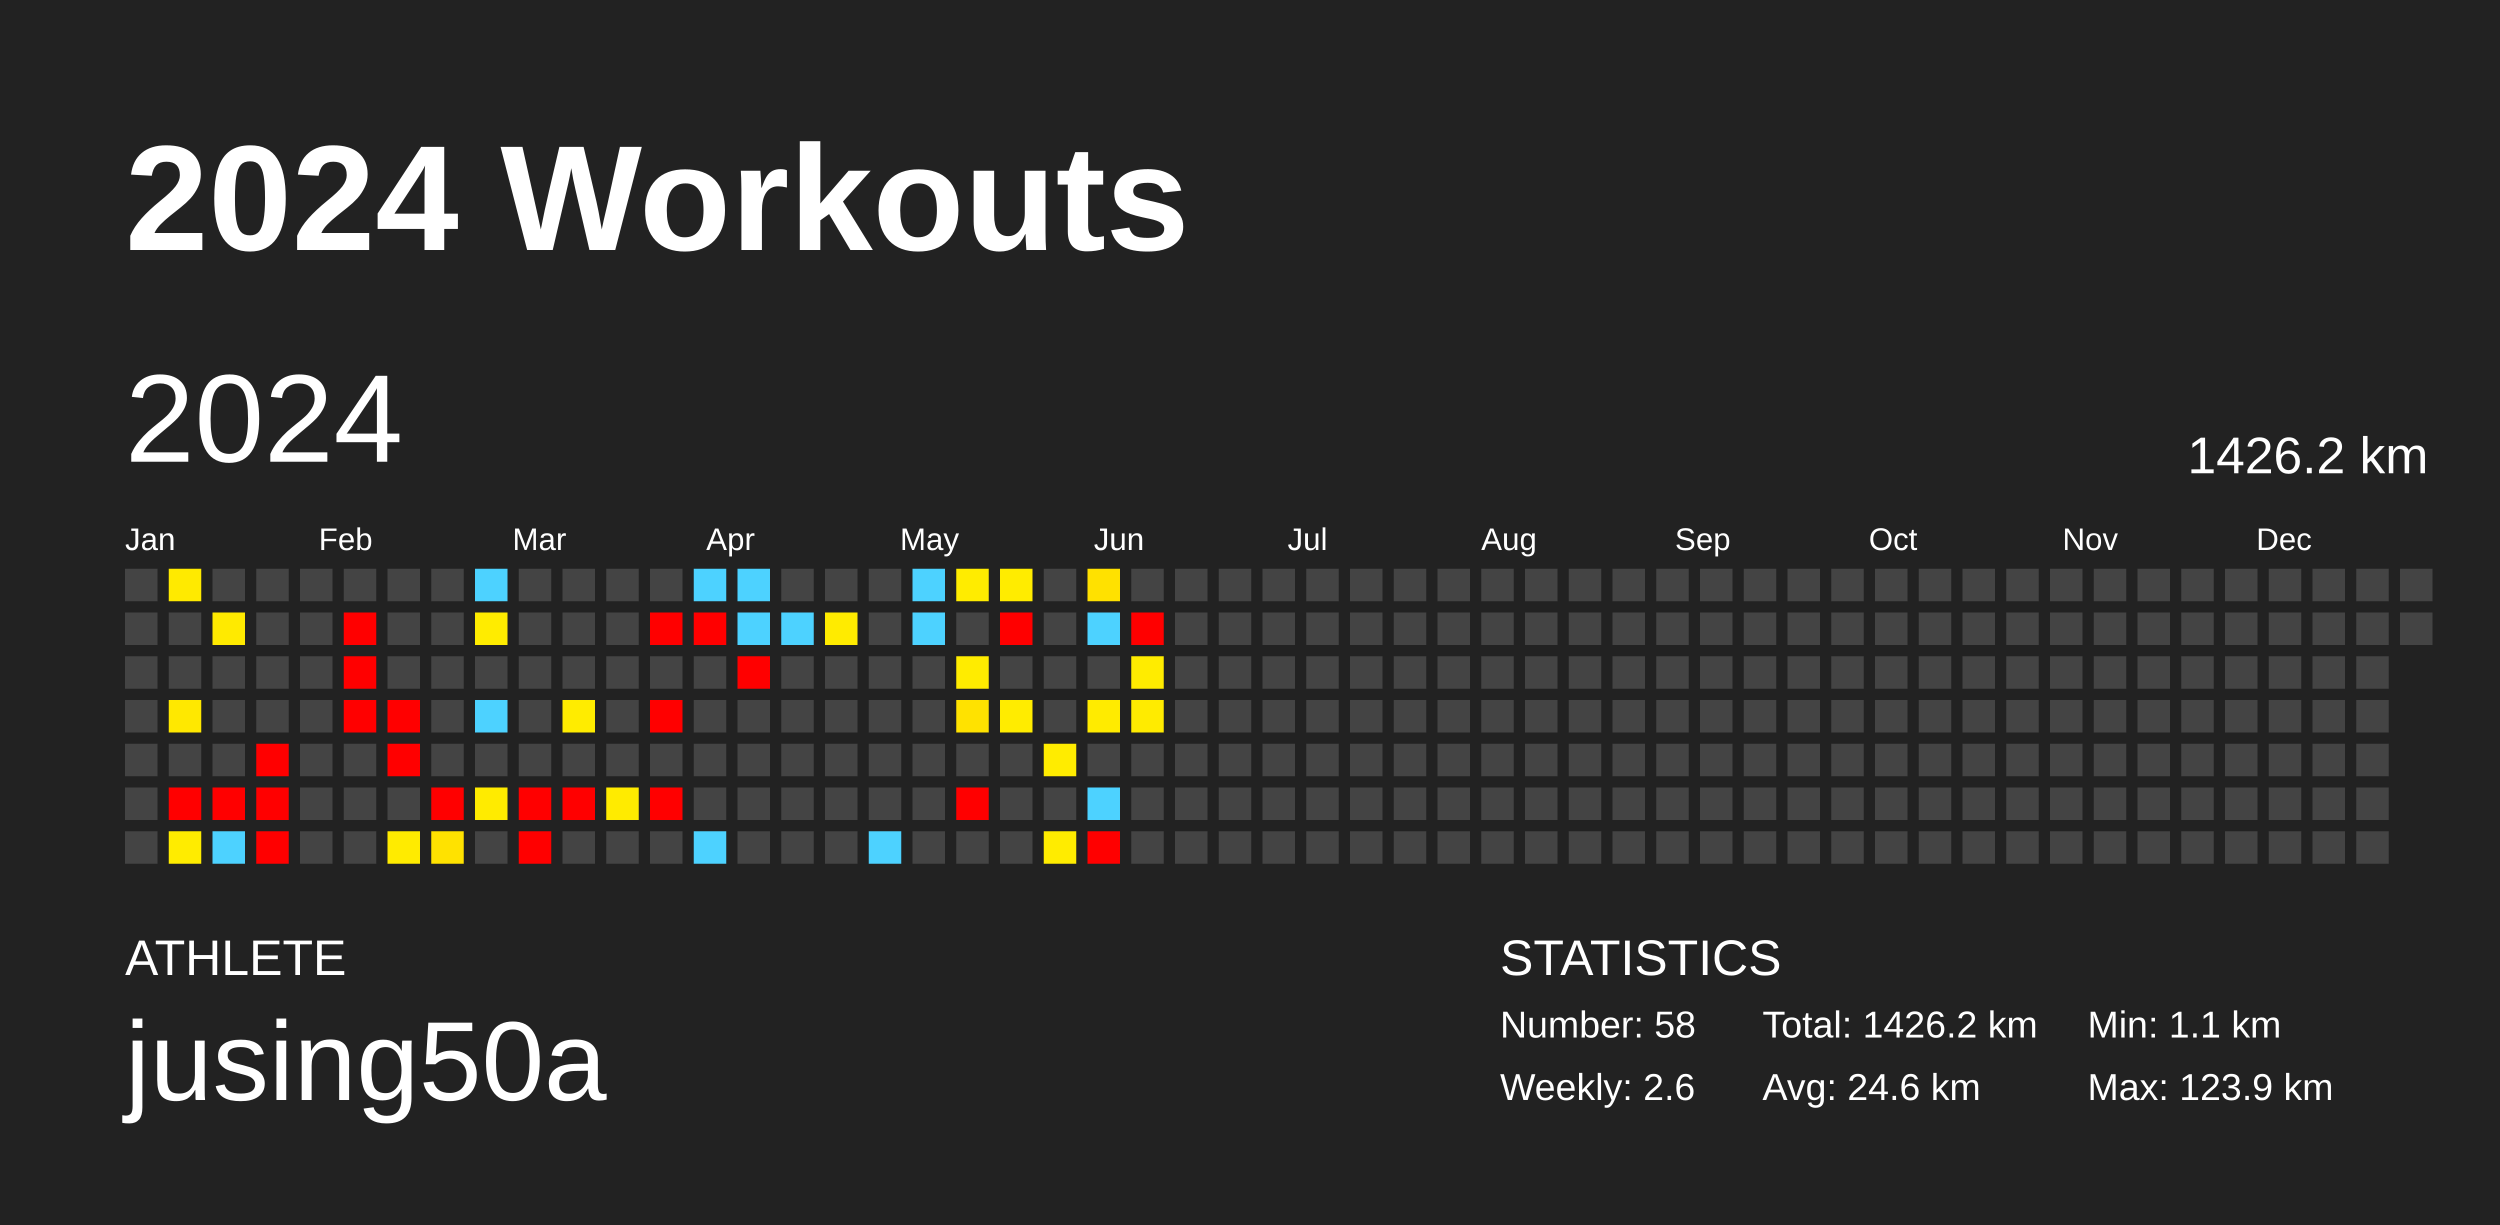
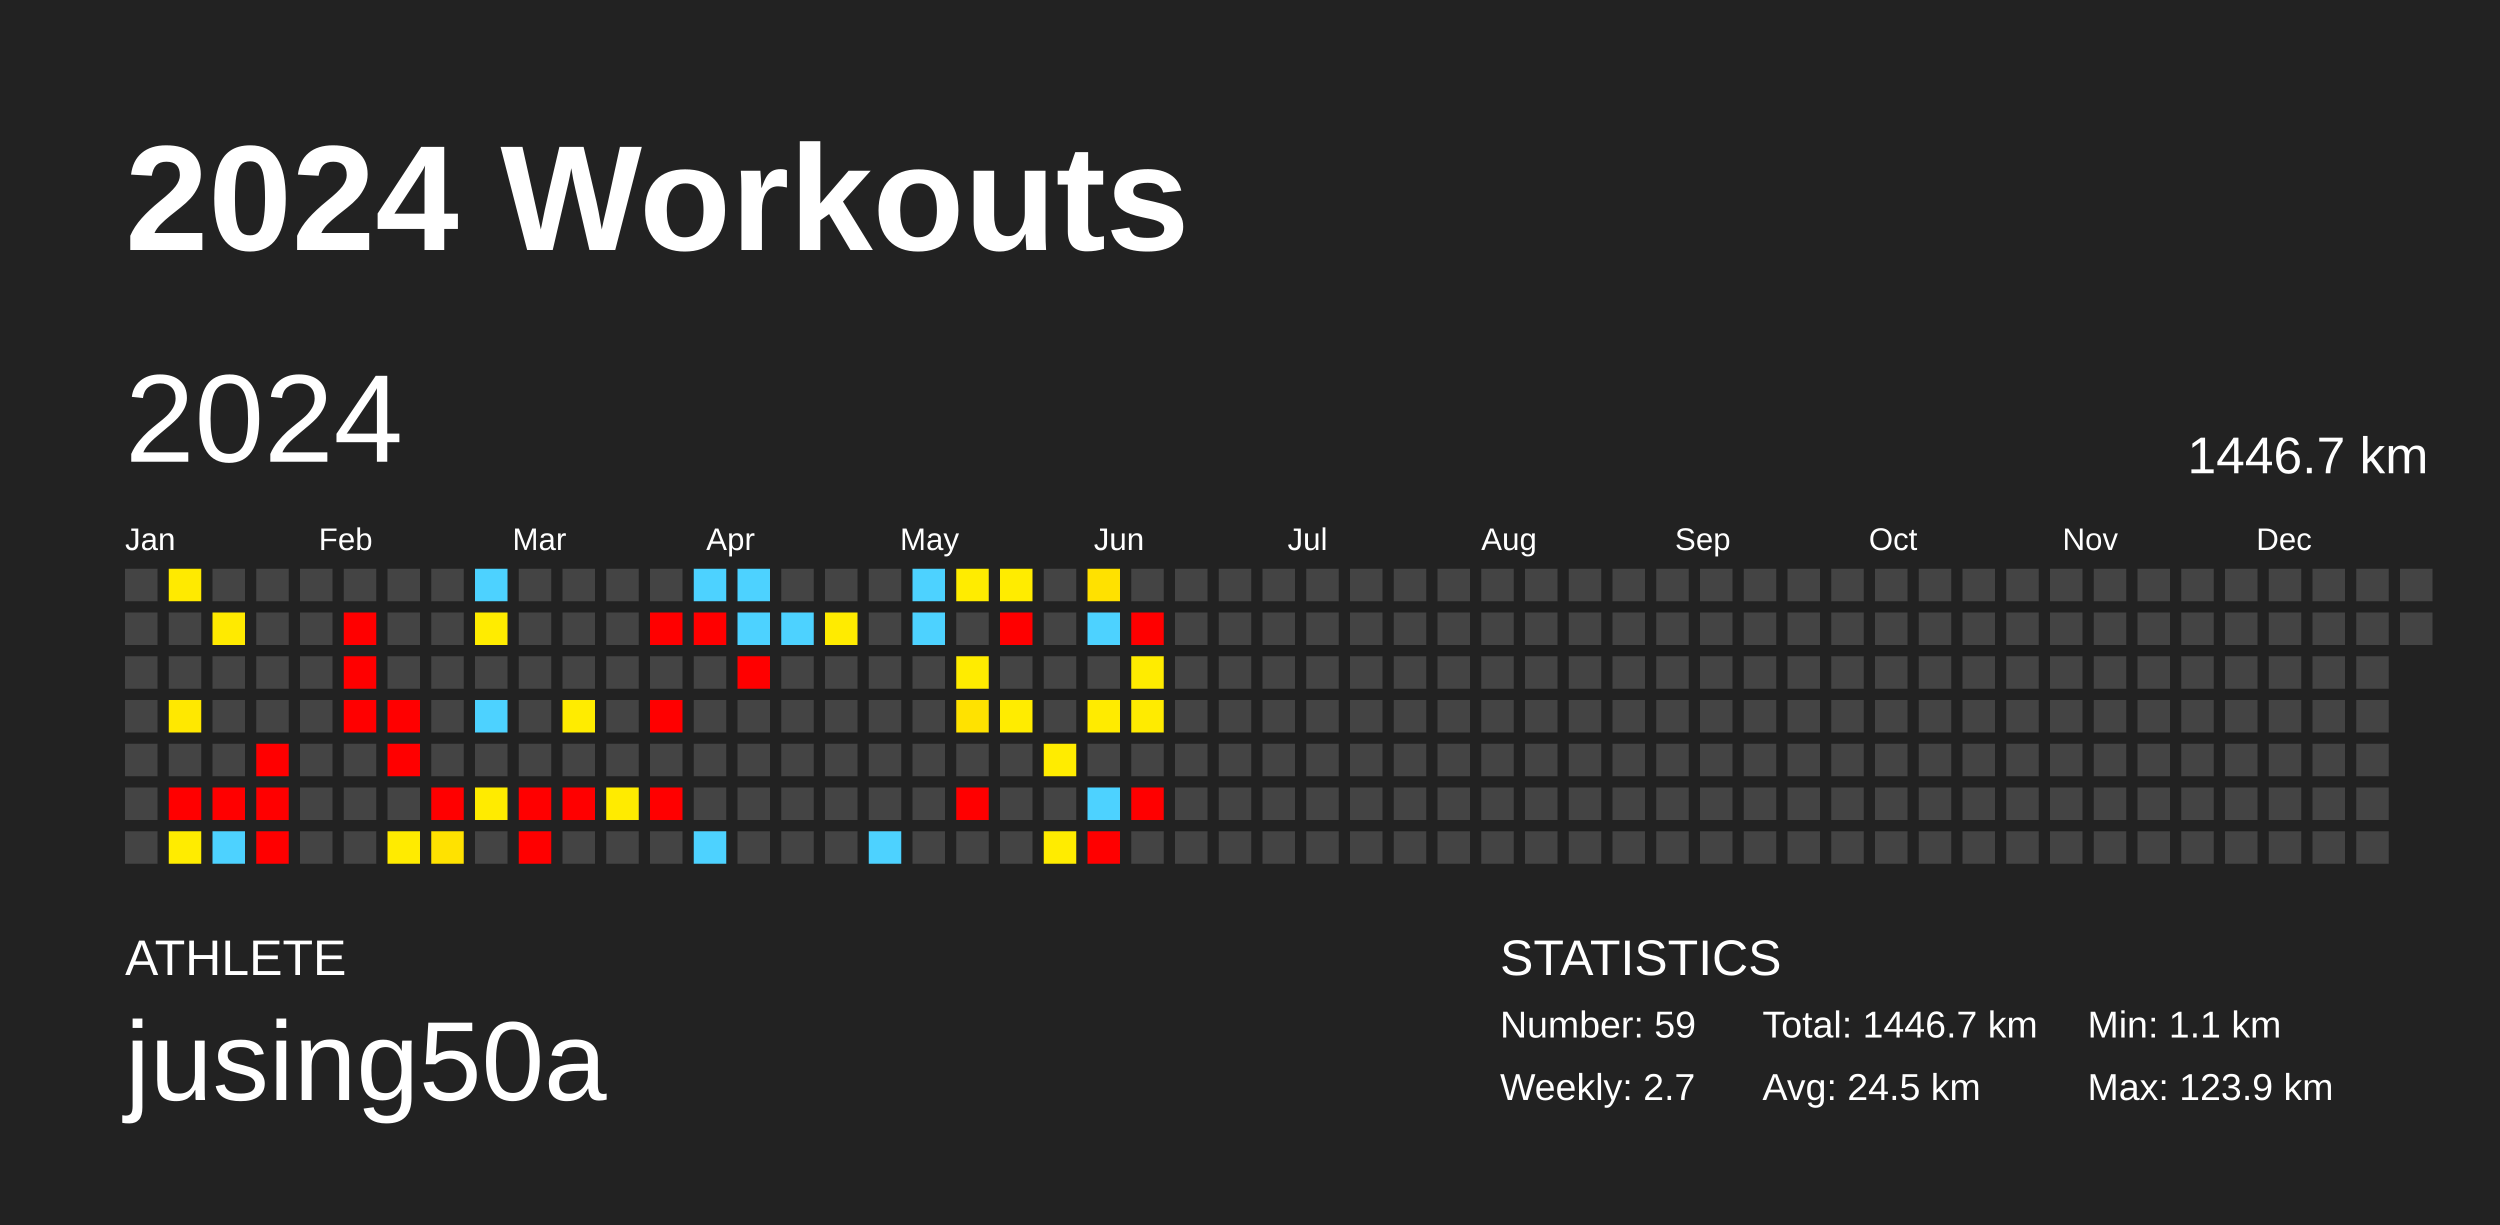
<svg xmlns="http://www.w3.org/2000/svg" baseProfile="full" height="98mm" version="1.1" viewBox="0,0,200,98" width="200mm">
  <defs />
  <rect fill="#222222" height="98" width="200" x="0" y="0" />
  <text fill="#FFFFFF" style="font-size:12px; font-family:Arial; font-weight:bold;" x="10" y="20">2024 Workouts</text>
  <text fill="#FFFFFF" style="font-size:4px; font-family:Arial" x="10" y="78">ATHLETE</text>
  <text fill="#FFFFFF" style="font-size:9px; font-family:Arial" x="10" y="88">jusing50a</text>
  <text fill="#FFFFFF" style="font-size:4px; font-family:Arial" x="120" y="78">STATISTICS</text>
-   <text fill="#FFFFFF" style="font-size:3px; font-family:Arial" x="120" y="83">Number: 58</text>
-   <text fill="#FFFFFF" style="font-size:3px; font-family:Arial" x="120" y="88">Weekly: 2.6</text>
-   <text fill="#FFFFFF" style="font-size:3px; font-family:Arial" x="141" y="83">Total: 1426.2 km</text>
-   <text fill="#FFFFFF" style="font-size:3px; font-family:Arial" x="141" y="88">Avg: 24.6 km</text>
+   <text fill="#FFFFFF" style="font-size:3px; font-family:Arial" x="120" y="83">Number: 59</text>
+   <text fill="#FFFFFF" style="font-size:3px; font-family:Arial" x="120" y="88">Weekly: 2.7</text>
+   <text fill="#FFFFFF" style="font-size:3px; font-family:Arial" x="141" y="83">Total: 1446.7 km</text>
+   <text fill="#FFFFFF" style="font-size:3px; font-family:Arial" x="141" y="88">Avg: 24.5 km</text>
  <text fill="#FFFFFF" style="font-size:3px; font-family:Arial" x="167" y="83">Min: 1.1 km</text>
  <text fill="#FFFFFF" style="font-size:3px; font-family:Arial" x="167" y="88">Max: 123.9 km</text>
  <text dominant-baseline="hanging" fill="#FFFFFF" style="font-size:10.0px; font-family:Arial;" x="10" y="30">2024</text>
-   <text dominant-baseline="hanging" fill="#FFFFFF" style="font-size:4.125px; font-family:Arial;" x="175" y="35">1426.2 km</text>
+   <text dominant-baseline="hanging" fill="#FFFFFF" style="font-size:4.125px; font-family:Arial;" x="175" y="35">1446.7 km</text>
  <text fill="#FFFFFF" style="font-size:2.5px; font-family:Arial" x="10.0" y="44">Jan</text>
  <text fill="#FFFFFF" style="font-size:2.5px; font-family:Arial" x="25.5" y="44">Feb</text>
  <text fill="#FFFFFF" style="font-size:2.5px; font-family:Arial" x="41.0" y="44">Mar</text>
  <text fill="#FFFFFF" style="font-size:2.5px; font-family:Arial" x="56.5" y="44">Apr</text>
  <text fill="#FFFFFF" style="font-size:2.5px; font-family:Arial" x="72.0" y="44">May</text>
  <text fill="#FFFFFF" style="font-size:2.5px; font-family:Arial" x="87.5" y="44">Jun</text>
  <text fill="#FFFFFF" style="font-size:2.5px; font-family:Arial" x="103.0" y="44">Jul</text>
  <text fill="#FFFFFF" style="font-size:2.5px; font-family:Arial" x="118.5" y="44">Aug</text>
  <text fill="#FFFFFF" style="font-size:2.5px; font-family:Arial" x="134.0" y="44">Sep</text>
  <text fill="#FFFFFF" style="font-size:2.5px; font-family:Arial" x="149.5" y="44">Oct</text>
  <text fill="#FFFFFF" style="font-size:2.5px; font-family:Arial" x="165.0" y="44">Nov</text>
  <text fill="#FFFFFF" style="font-size:2.5px; font-family:Arial" x="180.5" y="44">Dec</text>
  <rect fill="#444444" height="2.6" width="2.6" x="10.0" y="45.5" />
  <rect fill="#444444" height="2.6" width="2.6" x="10.0" y="49.0" />
  <rect fill="#444444" height="2.6" width="2.6" x="10.0" y="52.5" />
  <rect fill="#444444" height="2.6" width="2.6" x="10.0" y="56.0" />
  <rect fill="#444444" height="2.6" width="2.6" x="10.0" y="59.5" />
  <rect fill="#444444" height="2.6" width="2.6" x="10.0" y="63.0" />
  <rect fill="#444444" height="2.6" width="2.6" x="10.0" y="66.5" />
  <rect fill="#ffea00" height="2.6" width="2.6" x="13.5" y="45.5" />
  <rect fill="#444444" height="2.6" width="2.6" x="13.5" y="49.0" />
  <rect fill="#444444" height="2.6" width="2.6" x="13.5" y="52.5" />
  <rect fill="#ffe800" height="2.6" width="2.6" x="13.5" y="56.0" />
  <rect fill="#444444" height="2.6" width="2.6" x="13.5" y="59.5" />
  <rect fill="red" height="2.6" width="2.6" x="13.5" y="63.0" />
  <rect fill="#ffec00" height="2.6" width="2.6" x="13.5" y="66.5" />
  <rect fill="#444444" height="2.6" width="2.6" x="17.0" y="45.5" />
  <rect fill="#ffea00" height="2.6" width="2.6" x="17.0" y="49.0" />
  <rect fill="#444444" height="2.6" width="2.6" x="17.0" y="52.5" />
  <rect fill="#444444" height="2.6" width="2.6" x="17.0" y="56.0" />
  <rect fill="#444444" height="2.6" width="2.6" x="17.0" y="59.5" />
  <rect fill="red" height="2.6" width="2.6" x="17.0" y="63.0" />
  <rect fill="#4dd2ff" height="2.6" width="2.6" x="17.0" y="66.5" />
  <rect fill="#444444" height="2.6" width="2.6" x="20.5" y="45.5" />
  <rect fill="#444444" height="2.6" width="2.6" x="20.5" y="49.0" />
  <rect fill="#444444" height="2.6" width="2.6" x="20.5" y="52.5" />
  <rect fill="#444444" height="2.6" width="2.6" x="20.5" y="56.0" />
  <rect fill="red" height="2.6" width="2.6" x="20.5" y="59.5" />
  <rect fill="red" height="2.6" width="2.6" x="20.5" y="63.0" />
  <rect fill="red" height="2.6" width="2.6" x="20.5" y="66.5" />
  <rect fill="#444444" height="2.6" width="2.6" x="24.0" y="45.5" />
  <rect fill="#444444" height="2.6" width="2.6" x="24.0" y="49.0" />
  <rect fill="#444444" height="2.6" width="2.6" x="24.0" y="52.5" />
  <rect fill="#444444" height="2.6" width="2.6" x="24.0" y="56.0" />
  <rect fill="#444444" height="2.6" width="2.6" x="24.0" y="59.5" />
  <rect fill="#444444" height="2.6" width="2.6" x="24.0" y="63.0" />
  <rect fill="#444444" height="2.6" width="2.6" x="24.0" y="66.5" />
  <rect fill="#444444" height="2.6" width="2.6" x="27.5" y="45.5" />
  <rect fill="red" height="2.6" width="2.6" x="27.5" y="49.0" />
  <rect fill="red" height="2.6" width="2.6" x="27.5" y="52.5" />
  <rect fill="red" height="2.6" width="2.6" x="27.5" y="56.0" />
  <rect fill="#444444" height="2.6" width="2.6" x="27.5" y="59.5" />
  <rect fill="#444444" height="2.6" width="2.6" x="27.5" y="63.0" />
  <rect fill="#444444" height="2.6" width="2.6" x="27.5" y="66.5" />
  <rect fill="#444444" height="2.6" width="2.6" x="31.0" y="45.5" />
  <rect fill="#444444" height="2.6" width="2.6" x="31.0" y="49.0" />
  <rect fill="#444444" height="2.6" width="2.6" x="31.0" y="52.5" />
  <rect fill="red" height="2.6" width="2.6" x="31.0" y="56.0" />
  <rect fill="red" height="2.6" width="2.6" x="31.0" y="59.5" />
  <rect fill="#444444" height="2.6" width="2.6" x="31.0" y="63.0" />
  <rect fill="#ffeb00" height="2.6" width="2.6" x="31.0" y="66.5" />
  <rect fill="#444444" height="2.6" width="2.6" x="34.5" y="45.5" />
  <rect fill="#444444" height="2.6" width="2.6" x="34.5" y="49.0" />
  <rect fill="#444444" height="2.6" width="2.6" x="34.5" y="52.5" />
  <rect fill="#444444" height="2.6" width="2.6" x="34.5" y="56.0" />
  <rect fill="#444444" height="2.6" width="2.6" x="34.5" y="59.5" />
  <rect fill="red" height="2.6" width="2.6" x="34.5" y="63.0" />
  <rect fill="#ffe200" height="2.6" width="2.6" x="34.5" y="66.5" />
  <rect fill="#4dd2ff" height="2.6" width="2.6" x="38.0" y="45.5" />
  <rect fill="#ffec00" height="2.6" width="2.6" x="38.0" y="49.0" />
  <rect fill="#444444" height="2.6" width="2.6" x="38.0" y="52.5" />
  <rect fill="#4dd2ff" height="2.6" width="2.6" x="38.0" y="56.0" />
  <rect fill="#444444" height="2.6" width="2.6" x="38.0" y="59.5" />
  <rect fill="#ffeb00" height="2.6" width="2.6" x="38.0" y="63.0" />
  <rect fill="#444444" height="2.6" width="2.6" x="38.0" y="66.5" />
  <rect fill="#444444" height="2.6" width="2.6" x="41.5" y="45.5" />
  <rect fill="#444444" height="2.6" width="2.6" x="41.5" y="49.0" />
  <rect fill="#444444" height="2.6" width="2.6" x="41.5" y="52.5" />
  <rect fill="#444444" height="2.6" width="2.6" x="41.5" y="56.0" />
  <rect fill="#444444" height="2.6" width="2.6" x="41.5" y="59.5" />
  <rect fill="red" height="2.6" width="2.6" x="41.5" y="63.0" />
  <rect fill="red" height="2.6" width="2.6" x="41.5" y="66.5" />
  <rect fill="#444444" height="2.6" width="2.6" x="45.0" y="45.5" />
  <rect fill="#444444" height="2.6" width="2.6" x="45.0" y="49.0" />
  <rect fill="#444444" height="2.6" width="2.6" x="45.0" y="52.5" />
  <rect fill="#ffec00" height="2.6" width="2.6" x="45.0" y="56.0" />
  <rect fill="#444444" height="2.6" width="2.6" x="45.0" y="59.5" />
  <rect fill="red" height="2.6" width="2.6" x="45.0" y="63.0" />
  <rect fill="#444444" height="2.6" width="2.6" x="45.0" y="66.5" />
  <rect fill="#444444" height="2.6" width="2.6" x="48.5" y="45.5" />
  <rect fill="#444444" height="2.6" width="2.6" x="48.5" y="49.0" />
  <rect fill="#444444" height="2.6" width="2.6" x="48.5" y="52.5" />
  <rect fill="#444444" height="2.6" width="2.6" x="48.5" y="56.0" />
  <rect fill="#444444" height="2.6" width="2.6" x="48.5" y="59.5" />
  <rect fill="#ffeb00" height="2.6" width="2.6" x="48.5" y="63.0" />
  <rect fill="#444444" height="2.6" width="2.6" x="48.5" y="66.5" />
  <rect fill="#444444" height="2.6" width="2.6" x="52.0" y="45.5" />
  <rect fill="red" height="2.6" width="2.6" x="52.0" y="49.0" />
  <rect fill="#444444" height="2.6" width="2.6" x="52.0" y="52.5" />
  <rect fill="red" height="2.6" width="2.6" x="52.0" y="56.0" />
  <rect fill="#444444" height="2.6" width="2.6" x="52.0" y="59.5" />
  <rect fill="red" height="2.6" width="2.6" x="52.0" y="63.0" />
  <rect fill="#444444" height="2.6" width="2.6" x="52.0" y="66.5" />
  <rect fill="#4dd2ff" height="2.6" width="2.6" x="55.5" y="45.5" />
  <rect fill="red" height="2.6" width="2.6" x="55.5" y="49.0" />
  <rect fill="#444444" height="2.6" width="2.6" x="55.5" y="52.5" />
  <rect fill="#444444" height="2.6" width="2.6" x="55.5" y="56.0" />
  <rect fill="#444444" height="2.6" width="2.6" x="55.5" y="59.5" />
  <rect fill="#444444" height="2.6" width="2.6" x="55.5" y="63.0" />
  <rect fill="#4dd2ff" height="2.6" width="2.6" x="55.5" y="66.5" />
  <rect fill="#4dd2ff" height="2.6" width="2.6" x="59.0" y="45.5" />
  <rect fill="#4dd2ff" height="2.6" width="2.6" x="59.0" y="49.0" />
  <rect fill="red" height="2.6" width="2.6" x="59.0" y="52.5" />
  <rect fill="#444444" height="2.6" width="2.6" x="59.0" y="56.0" />
  <rect fill="#444444" height="2.6" width="2.6" x="59.0" y="59.5" />
  <rect fill="#444444" height="2.6" width="2.6" x="59.0" y="63.0" />
  <rect fill="#444444" height="2.6" width="2.6" x="59.0" y="66.5" />
  <rect fill="#444444" height="2.6" width="2.6" x="62.5" y="45.5" />
  <rect fill="#4dd2ff" height="2.6" width="2.6" x="62.5" y="49.0" />
  <rect fill="#444444" height="2.6" width="2.6" x="62.5" y="52.5" />
  <rect fill="#444444" height="2.6" width="2.6" x="62.5" y="56.0" />
  <rect fill="#444444" height="2.6" width="2.6" x="62.5" y="59.5" />
  <rect fill="#444444" height="2.6" width="2.6" x="62.5" y="63.0" />
  <rect fill="#444444" height="2.6" width="2.6" x="62.5" y="66.5" />
  <rect fill="#444444" height="2.6" width="2.6" x="66.0" y="45.5" />
  <rect fill="#ffeb00" height="2.6" width="2.6" x="66.0" y="49.0" />
  <rect fill="#444444" height="2.6" width="2.6" x="66.0" y="52.5" />
  <rect fill="#444444" height="2.6" width="2.6" x="66.0" y="56.0" />
  <rect fill="#444444" height="2.6" width="2.6" x="66.0" y="59.5" />
  <rect fill="#444444" height="2.6" width="2.6" x="66.0" y="63.0" />
  <rect fill="#444444" height="2.6" width="2.6" x="66.0" y="66.5" />
  <rect fill="#444444" height="2.6" width="2.6" x="69.5" y="45.5" />
  <rect fill="#444444" height="2.6" width="2.6" x="69.5" y="49.0" />
  <rect fill="#444444" height="2.6" width="2.6" x="69.5" y="52.5" />
  <rect fill="#444444" height="2.6" width="2.6" x="69.5" y="56.0" />
  <rect fill="#444444" height="2.6" width="2.6" x="69.5" y="59.5" />
  <rect fill="#444444" height="2.6" width="2.6" x="69.5" y="63.0" />
  <rect fill="#4dd2ff" height="2.6" width="2.6" x="69.5" y="66.5" />
  <rect fill="#4dd2ff" height="2.6" width="2.6" x="73.0" y="45.5" />
  <rect fill="#4dd2ff" height="2.6" width="2.6" x="73.0" y="49.0" />
  <rect fill="#444444" height="2.6" width="2.6" x="73.0" y="52.5" />
  <rect fill="#444444" height="2.6" width="2.6" x="73.0" y="56.0" />
  <rect fill="#444444" height="2.6" width="2.6" x="73.0" y="59.5" />
  <rect fill="#444444" height="2.6" width="2.6" x="73.0" y="63.0" />
  <rect fill="#444444" height="2.6" width="2.6" x="73.0" y="66.5" />
  <rect fill="#ffec00" height="2.6" width="2.6" x="76.5" y="45.5" />
  <rect fill="#444444" height="2.6" width="2.6" x="76.5" y="49.0" />
  <rect fill="#ffec00" height="2.6" width="2.6" x="76.5" y="52.5" />
  <rect fill="#ffe200" height="2.6" width="2.6" x="76.5" y="56.0" />
  <rect fill="#444444" height="2.6" width="2.6" x="76.5" y="59.5" />
  <rect fill="red" height="2.6" width="2.6" x="76.5" y="63.0" />
  <rect fill="#444444" height="2.6" width="2.6" x="76.5" y="66.5" />
  <rect fill="#ffec00" height="2.6" width="2.6" x="80.0" y="45.5" />
  <rect fill="red" height="2.6" width="2.6" x="80.0" y="49.0" />
  <rect fill="#444444" height="2.6" width="2.6" x="80.0" y="52.5" />
  <rect fill="#ffec00" height="2.6" width="2.6" x="80.0" y="56.0" />
  <rect fill="#444444" height="2.6" width="2.6" x="80.0" y="59.5" />
  <rect fill="#444444" height="2.6" width="2.6" x="80.0" y="63.0" />
  <rect fill="#444444" height="2.6" width="2.6" x="80.0" y="66.5" />
  <rect fill="#444444" height="2.6" width="2.6" x="83.5" y="45.5" />
  <rect fill="#444444" height="2.6" width="2.6" x="83.5" y="49.0" />
  <rect fill="#444444" height="2.6" width="2.6" x="83.5" y="52.5" />
  <rect fill="#444444" height="2.6" width="2.6" x="83.5" y="56.0" />
  <rect fill="#ffec00" height="2.6" width="2.6" x="83.5" y="59.5" />
  <rect fill="#444444" height="2.6" width="2.6" x="83.5" y="63.0" />
  <rect fill="#ffec00" height="2.6" width="2.6" x="83.5" y="66.5" />
  <rect fill="#ffe100" height="2.6" width="2.6" x="87.0" y="45.5" />
  <rect fill="#4dd2ff" height="2.6" width="2.6" x="87.0" y="49.0" />
  <rect fill="#444444" height="2.6" width="2.6" x="87.0" y="52.5" />
  <rect fill="#ffeb00" height="2.6" width="2.6" x="87.0" y="56.0" />
  <rect fill="#444444" height="2.6" width="2.6" x="87.0" y="59.5" />
  <rect fill="#4dd2ff" height="2.6" width="2.6" x="87.0" y="63.0" />
  <rect fill="red" height="2.6" width="2.6" x="87.0" y="66.5" />
  <rect fill="#444444" height="2.6" width="2.6" x="90.5" y="45.5" />
  <rect fill="red" height="2.6" width="2.6" x="90.5" y="49.0" />
  <rect fill="#ffec00" height="2.6" width="2.6" x="90.5" y="52.5" />
  <rect fill="#ffeb00" height="2.6" width="2.6" x="90.5" y="56.0" />
  <rect fill="#444444" height="2.6" width="2.6" x="90.5" y="59.5" />
-   <rect fill="#444444" height="2.6" width="2.6" x="90.5" y="63.0" />
+   <rect fill="red" height="2.6" width="2.6" x="90.5" y="63.0" />
  <rect fill="#444444" height="2.6" width="2.6" x="90.5" y="66.5" />
  <rect fill="#444444" height="2.6" width="2.6" x="94.0" y="45.5" />
  <rect fill="#444444" height="2.6" width="2.6" x="94.0" y="49.0" />
  <rect fill="#444444" height="2.6" width="2.6" x="94.0" y="52.5" />
  <rect fill="#444444" height="2.6" width="2.6" x="94.0" y="56.0" />
  <rect fill="#444444" height="2.6" width="2.6" x="94.0" y="59.5" />
  <rect fill="#444444" height="2.6" width="2.6" x="94.0" y="63.0" />
  <rect fill="#444444" height="2.6" width="2.6" x="94.0" y="66.5" />
  <rect fill="#444444" height="2.6" width="2.6" x="97.5" y="45.5" />
  <rect fill="#444444" height="2.6" width="2.6" x="97.5" y="49.0" />
  <rect fill="#444444" height="2.6" width="2.6" x="97.5" y="52.5" />
  <rect fill="#444444" height="2.6" width="2.6" x="97.5" y="56.0" />
  <rect fill="#444444" height="2.6" width="2.6" x="97.5" y="59.5" />
  <rect fill="#444444" height="2.6" width="2.6" x="97.5" y="63.0" />
  <rect fill="#444444" height="2.6" width="2.6" x="97.5" y="66.5" />
  <rect fill="#444444" height="2.6" width="2.6" x="101.0" y="45.5" />
  <rect fill="#444444" height="2.6" width="2.6" x="101.0" y="49.0" />
  <rect fill="#444444" height="2.6" width="2.6" x="101.0" y="52.5" />
  <rect fill="#444444" height="2.6" width="2.6" x="101.0" y="56.0" />
  <rect fill="#444444" height="2.6" width="2.6" x="101.0" y="59.5" />
  <rect fill="#444444" height="2.6" width="2.6" x="101.0" y="63.0" />
  <rect fill="#444444" height="2.6" width="2.6" x="101.0" y="66.5" />
  <rect fill="#444444" height="2.6" width="2.6" x="104.5" y="45.5" />
  <rect fill="#444444" height="2.6" width="2.6" x="104.5" y="49.0" />
  <rect fill="#444444" height="2.6" width="2.6" x="104.5" y="52.5" />
  <rect fill="#444444" height="2.6" width="2.6" x="104.5" y="56.0" />
  <rect fill="#444444" height="2.6" width="2.6" x="104.5" y="59.5" />
  <rect fill="#444444" height="2.6" width="2.6" x="104.5" y="63.0" />
  <rect fill="#444444" height="2.6" width="2.6" x="104.5" y="66.5" />
  <rect fill="#444444" height="2.6" width="2.6" x="108.0" y="45.5" />
  <rect fill="#444444" height="2.6" width="2.6" x="108.0" y="49.0" />
  <rect fill="#444444" height="2.6" width="2.6" x="108.0" y="52.5" />
  <rect fill="#444444" height="2.6" width="2.6" x="108.0" y="56.0" />
  <rect fill="#444444" height="2.6" width="2.6" x="108.0" y="59.5" />
  <rect fill="#444444" height="2.6" width="2.6" x="108.0" y="63.0" />
  <rect fill="#444444" height="2.6" width="2.6" x="108.0" y="66.5" />
  <rect fill="#444444" height="2.6" width="2.6" x="111.5" y="45.5" />
  <rect fill="#444444" height="2.6" width="2.6" x="111.5" y="49.0" />
  <rect fill="#444444" height="2.6" width="2.6" x="111.5" y="52.5" />
  <rect fill="#444444" height="2.6" width="2.6" x="111.5" y="56.0" />
  <rect fill="#444444" height="2.6" width="2.6" x="111.5" y="59.5" />
  <rect fill="#444444" height="2.6" width="2.6" x="111.5" y="63.0" />
  <rect fill="#444444" height="2.6" width="2.6" x="111.5" y="66.5" />
  <rect fill="#444444" height="2.6" width="2.6" x="115.0" y="45.5" />
  <rect fill="#444444" height="2.6" width="2.6" x="115.0" y="49.0" />
  <rect fill="#444444" height="2.6" width="2.6" x="115.0" y="52.5" />
  <rect fill="#444444" height="2.6" width="2.6" x="115.0" y="56.0" />
  <rect fill="#444444" height="2.6" width="2.6" x="115.0" y="59.5" />
  <rect fill="#444444" height="2.6" width="2.6" x="115.0" y="63.0" />
  <rect fill="#444444" height="2.6" width="2.6" x="115.0" y="66.5" />
  <rect fill="#444444" height="2.6" width="2.6" x="118.5" y="45.5" />
  <rect fill="#444444" height="2.6" width="2.6" x="118.5" y="49.0" />
  <rect fill="#444444" height="2.6" width="2.6" x="118.5" y="52.5" />
  <rect fill="#444444" height="2.6" width="2.6" x="118.5" y="56.0" />
  <rect fill="#444444" height="2.6" width="2.6" x="118.5" y="59.5" />
  <rect fill="#444444" height="2.6" width="2.6" x="118.5" y="63.0" />
  <rect fill="#444444" height="2.6" width="2.6" x="118.5" y="66.5" />
  <rect fill="#444444" height="2.6" width="2.6" x="122.0" y="45.5" />
  <rect fill="#444444" height="2.6" width="2.6" x="122.0" y="49.0" />
  <rect fill="#444444" height="2.6" width="2.6" x="122.0" y="52.5" />
  <rect fill="#444444" height="2.6" width="2.6" x="122.0" y="56.0" />
  <rect fill="#444444" height="2.6" width="2.6" x="122.0" y="59.5" />
  <rect fill="#444444" height="2.6" width="2.6" x="122.0" y="63.0" />
  <rect fill="#444444" height="2.6" width="2.6" x="122.0" y="66.5" />
  <rect fill="#444444" height="2.6" width="2.6" x="125.5" y="45.5" />
  <rect fill="#444444" height="2.6" width="2.6" x="125.5" y="49.0" />
  <rect fill="#444444" height="2.6" width="2.6" x="125.5" y="52.5" />
  <rect fill="#444444" height="2.6" width="2.6" x="125.5" y="56.0" />
  <rect fill="#444444" height="2.6" width="2.6" x="125.5" y="59.5" />
  <rect fill="#444444" height="2.6" width="2.6" x="125.5" y="63.0" />
  <rect fill="#444444" height="2.6" width="2.6" x="125.5" y="66.5" />
  <rect fill="#444444" height="2.6" width="2.6" x="129.0" y="45.5" />
  <rect fill="#444444" height="2.6" width="2.6" x="129.0" y="49.0" />
  <rect fill="#444444" height="2.6" width="2.6" x="129.0" y="52.5" />
  <rect fill="#444444" height="2.6" width="2.6" x="129.0" y="56.0" />
  <rect fill="#444444" height="2.6" width="2.6" x="129.0" y="59.5" />
  <rect fill="#444444" height="2.6" width="2.6" x="129.0" y="63.0" />
  <rect fill="#444444" height="2.6" width="2.6" x="129.0" y="66.5" />
  <rect fill="#444444" height="2.6" width="2.6" x="132.5" y="45.5" />
  <rect fill="#444444" height="2.6" width="2.6" x="132.5" y="49.0" />
  <rect fill="#444444" height="2.6" width="2.6" x="132.5" y="52.5" />
  <rect fill="#444444" height="2.6" width="2.6" x="132.5" y="56.0" />
  <rect fill="#444444" height="2.6" width="2.6" x="132.5" y="59.5" />
  <rect fill="#444444" height="2.6" width="2.6" x="132.5" y="63.0" />
  <rect fill="#444444" height="2.6" width="2.6" x="132.5" y="66.5" />
  <rect fill="#444444" height="2.6" width="2.6" x="136.0" y="45.5" />
  <rect fill="#444444" height="2.6" width="2.6" x="136.0" y="49.0" />
  <rect fill="#444444" height="2.6" width="2.6" x="136.0" y="52.5" />
  <rect fill="#444444" height="2.6" width="2.6" x="136.0" y="56.0" />
  <rect fill="#444444" height="2.6" width="2.6" x="136.0" y="59.5" />
  <rect fill="#444444" height="2.6" width="2.6" x="136.0" y="63.0" />
  <rect fill="#444444" height="2.6" width="2.6" x="136.0" y="66.5" />
  <rect fill="#444444" height="2.6" width="2.6" x="139.5" y="45.5" />
  <rect fill="#444444" height="2.6" width="2.6" x="139.5" y="49.0" />
  <rect fill="#444444" height="2.6" width="2.6" x="139.5" y="52.5" />
  <rect fill="#444444" height="2.6" width="2.6" x="139.5" y="56.0" />
  <rect fill="#444444" height="2.6" width="2.6" x="139.5" y="59.5" />
  <rect fill="#444444" height="2.6" width="2.6" x="139.5" y="63.0" />
  <rect fill="#444444" height="2.6" width="2.6" x="139.5" y="66.5" />
  <rect fill="#444444" height="2.6" width="2.6" x="143.0" y="45.5" />
  <rect fill="#444444" height="2.6" width="2.6" x="143.0" y="49.0" />
  <rect fill="#444444" height="2.6" width="2.6" x="143.0" y="52.5" />
  <rect fill="#444444" height="2.6" width="2.6" x="143.0" y="56.0" />
  <rect fill="#444444" height="2.6" width="2.6" x="143.0" y="59.5" />
  <rect fill="#444444" height="2.6" width="2.6" x="143.0" y="63.0" />
  <rect fill="#444444" height="2.6" width="2.6" x="143.0" y="66.5" />
  <rect fill="#444444" height="2.6" width="2.6" x="146.5" y="45.5" />
  <rect fill="#444444" height="2.6" width="2.6" x="146.5" y="49.0" />
  <rect fill="#444444" height="2.6" width="2.6" x="146.5" y="52.5" />
  <rect fill="#444444" height="2.6" width="2.6" x="146.5" y="56.0" />
  <rect fill="#444444" height="2.6" width="2.6" x="146.5" y="59.5" />
  <rect fill="#444444" height="2.6" width="2.6" x="146.5" y="63.0" />
  <rect fill="#444444" height="2.6" width="2.6" x="146.5" y="66.5" />
  <rect fill="#444444" height="2.6" width="2.6" x="150.0" y="45.5" />
  <rect fill="#444444" height="2.6" width="2.6" x="150.0" y="49.0" />
  <rect fill="#444444" height="2.6" width="2.6" x="150.0" y="52.5" />
  <rect fill="#444444" height="2.6" width="2.6" x="150.0" y="56.0" />
  <rect fill="#444444" height="2.6" width="2.6" x="150.0" y="59.5" />
  <rect fill="#444444" height="2.6" width="2.6" x="150.0" y="63.0" />
  <rect fill="#444444" height="2.6" width="2.6" x="150.0" y="66.5" />
  <rect fill="#444444" height="2.6" width="2.6" x="153.5" y="45.5" />
  <rect fill="#444444" height="2.6" width="2.6" x="153.5" y="49.0" />
  <rect fill="#444444" height="2.6" width="2.6" x="153.5" y="52.5" />
  <rect fill="#444444" height="2.6" width="2.6" x="153.5" y="56.0" />
  <rect fill="#444444" height="2.6" width="2.6" x="153.5" y="59.5" />
  <rect fill="#444444" height="2.6" width="2.6" x="153.5" y="63.0" />
  <rect fill="#444444" height="2.6" width="2.6" x="153.5" y="66.5" />
  <rect fill="#444444" height="2.6" width="2.6" x="157.0" y="45.5" />
  <rect fill="#444444" height="2.6" width="2.6" x="157.0" y="49.0" />
  <rect fill="#444444" height="2.6" width="2.6" x="157.0" y="52.5" />
  <rect fill="#444444" height="2.6" width="2.6" x="157.0" y="56.0" />
  <rect fill="#444444" height="2.6" width="2.6" x="157.0" y="59.5" />
  <rect fill="#444444" height="2.6" width="2.6" x="157.0" y="63.0" />
  <rect fill="#444444" height="2.6" width="2.6" x="157.0" y="66.5" />
  <rect fill="#444444" height="2.6" width="2.6" x="160.5" y="45.5" />
  <rect fill="#444444" height="2.6" width="2.6" x="160.5" y="49.0" />
  <rect fill="#444444" height="2.6" width="2.6" x="160.5" y="52.5" />
  <rect fill="#444444" height="2.6" width="2.6" x="160.5" y="56.0" />
  <rect fill="#444444" height="2.6" width="2.6" x="160.5" y="59.5" />
  <rect fill="#444444" height="2.6" width="2.6" x="160.5" y="63.0" />
  <rect fill="#444444" height="2.6" width="2.6" x="160.5" y="66.5" />
  <rect fill="#444444" height="2.6" width="2.6" x="164.0" y="45.5" />
  <rect fill="#444444" height="2.6" width="2.6" x="164.0" y="49.0" />
  <rect fill="#444444" height="2.6" width="2.6" x="164.0" y="52.5" />
  <rect fill="#444444" height="2.6" width="2.6" x="164.0" y="56.0" />
  <rect fill="#444444" height="2.6" width="2.6" x="164.0" y="59.5" />
  <rect fill="#444444" height="2.6" width="2.6" x="164.0" y="63.0" />
  <rect fill="#444444" height="2.6" width="2.6" x="164.0" y="66.5" />
  <rect fill="#444444" height="2.6" width="2.6" x="167.5" y="45.5" />
  <rect fill="#444444" height="2.6" width="2.6" x="167.5" y="49.0" />
  <rect fill="#444444" height="2.6" width="2.6" x="167.5" y="52.5" />
  <rect fill="#444444" height="2.6" width="2.6" x="167.5" y="56.0" />
  <rect fill="#444444" height="2.6" width="2.6" x="167.5" y="59.5" />
  <rect fill="#444444" height="2.6" width="2.6" x="167.5" y="63.0" />
  <rect fill="#444444" height="2.6" width="2.6" x="167.5" y="66.5" />
  <rect fill="#444444" height="2.6" width="2.6" x="171.0" y="45.5" />
  <rect fill="#444444" height="2.6" width="2.6" x="171.0" y="49.0" />
  <rect fill="#444444" height="2.6" width="2.6" x="171.0" y="52.5" />
  <rect fill="#444444" height="2.6" width="2.6" x="171.0" y="56.0" />
  <rect fill="#444444" height="2.6" width="2.6" x="171.0" y="59.5" />
  <rect fill="#444444" height="2.6" width="2.6" x="171.0" y="63.0" />
  <rect fill="#444444" height="2.6" width="2.6" x="171.0" y="66.5" />
  <rect fill="#444444" height="2.6" width="2.6" x="174.5" y="45.5" />
  <rect fill="#444444" height="2.6" width="2.6" x="174.5" y="49.0" />
  <rect fill="#444444" height="2.6" width="2.6" x="174.5" y="52.5" />
  <rect fill="#444444" height="2.6" width="2.6" x="174.5" y="56.0" />
  <rect fill="#444444" height="2.6" width="2.6" x="174.5" y="59.5" />
  <rect fill="#444444" height="2.6" width="2.6" x="174.5" y="63.0" />
  <rect fill="#444444" height="2.6" width="2.6" x="174.5" y="66.5" />
  <rect fill="#444444" height="2.6" width="2.6" x="178.0" y="45.5" />
  <rect fill="#444444" height="2.6" width="2.6" x="178.0" y="49.0" />
  <rect fill="#444444" height="2.6" width="2.6" x="178.0" y="52.5" />
  <rect fill="#444444" height="2.6" width="2.6" x="178.0" y="56.0" />
  <rect fill="#444444" height="2.6" width="2.6" x="178.0" y="59.5" />
  <rect fill="#444444" height="2.6" width="2.6" x="178.0" y="63.0" />
  <rect fill="#444444" height="2.6" width="2.6" x="178.0" y="66.5" />
  <rect fill="#444444" height="2.6" width="2.6" x="181.5" y="45.5" />
  <rect fill="#444444" height="2.6" width="2.6" x="181.5" y="49.0" />
  <rect fill="#444444" height="2.6" width="2.6" x="181.5" y="52.5" />
  <rect fill="#444444" height="2.6" width="2.6" x="181.5" y="56.0" />
  <rect fill="#444444" height="2.6" width="2.6" x="181.5" y="59.5" />
  <rect fill="#444444" height="2.6" width="2.6" x="181.5" y="63.0" />
  <rect fill="#444444" height="2.6" width="2.6" x="181.5" y="66.5" />
  <rect fill="#444444" height="2.6" width="2.6" x="185.0" y="45.5" />
  <rect fill="#444444" height="2.6" width="2.6" x="185.0" y="49.0" />
  <rect fill="#444444" height="2.6" width="2.6" x="185.0" y="52.5" />
  <rect fill="#444444" height="2.6" width="2.6" x="185.0" y="56.0" />
  <rect fill="#444444" height="2.6" width="2.6" x="185.0" y="59.5" />
  <rect fill="#444444" height="2.6" width="2.6" x="185.0" y="63.0" />
  <rect fill="#444444" height="2.6" width="2.6" x="185.0" y="66.5" />
  <rect fill="#444444" height="2.6" width="2.6" x="188.5" y="45.5" />
  <rect fill="#444444" height="2.6" width="2.6" x="188.5" y="49.0" />
  <rect fill="#444444" height="2.6" width="2.6" x="188.5" y="52.5" />
  <rect fill="#444444" height="2.6" width="2.6" x="188.5" y="56.0" />
  <rect fill="#444444" height="2.6" width="2.6" x="188.5" y="59.5" />
  <rect fill="#444444" height="2.6" width="2.6" x="188.5" y="63.0" />
  <rect fill="#444444" height="2.6" width="2.6" x="188.5" y="66.5" />
  <rect fill="#444444" height="2.6" width="2.6" x="192.0" y="45.5" />
  <rect fill="#444444" height="2.6" width="2.6" x="192.0" y="49.0" />
</svg>
